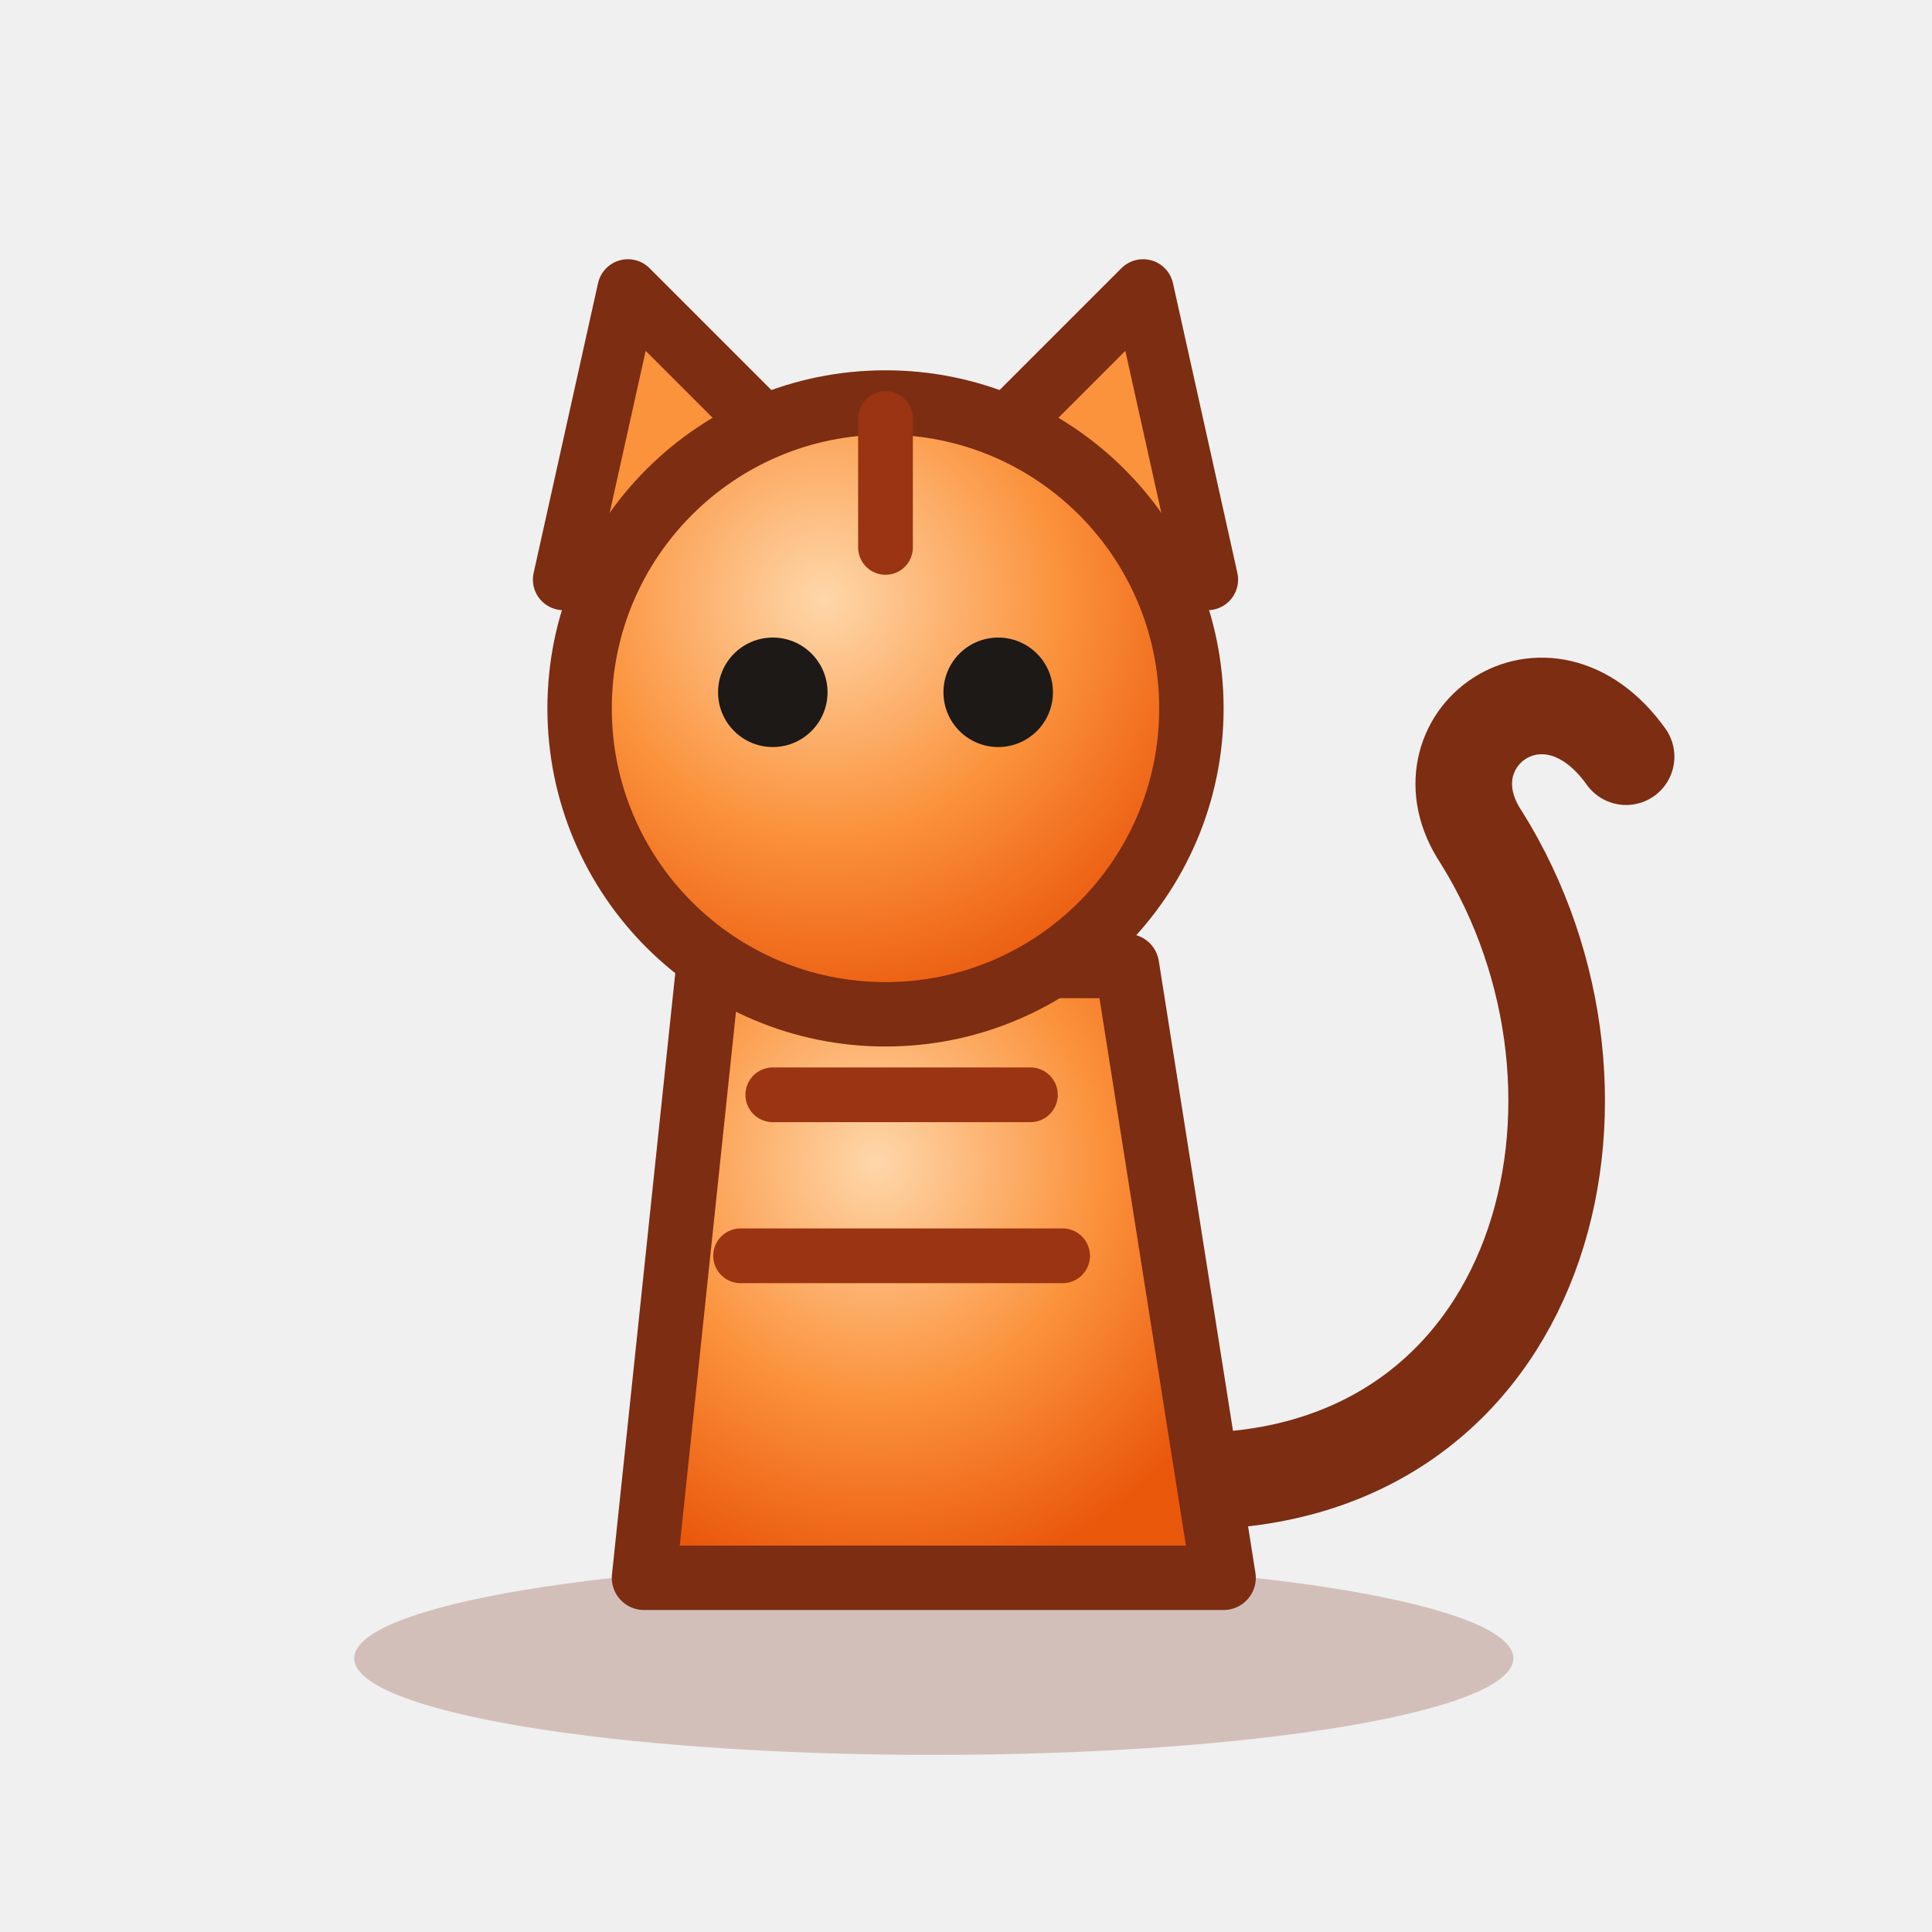
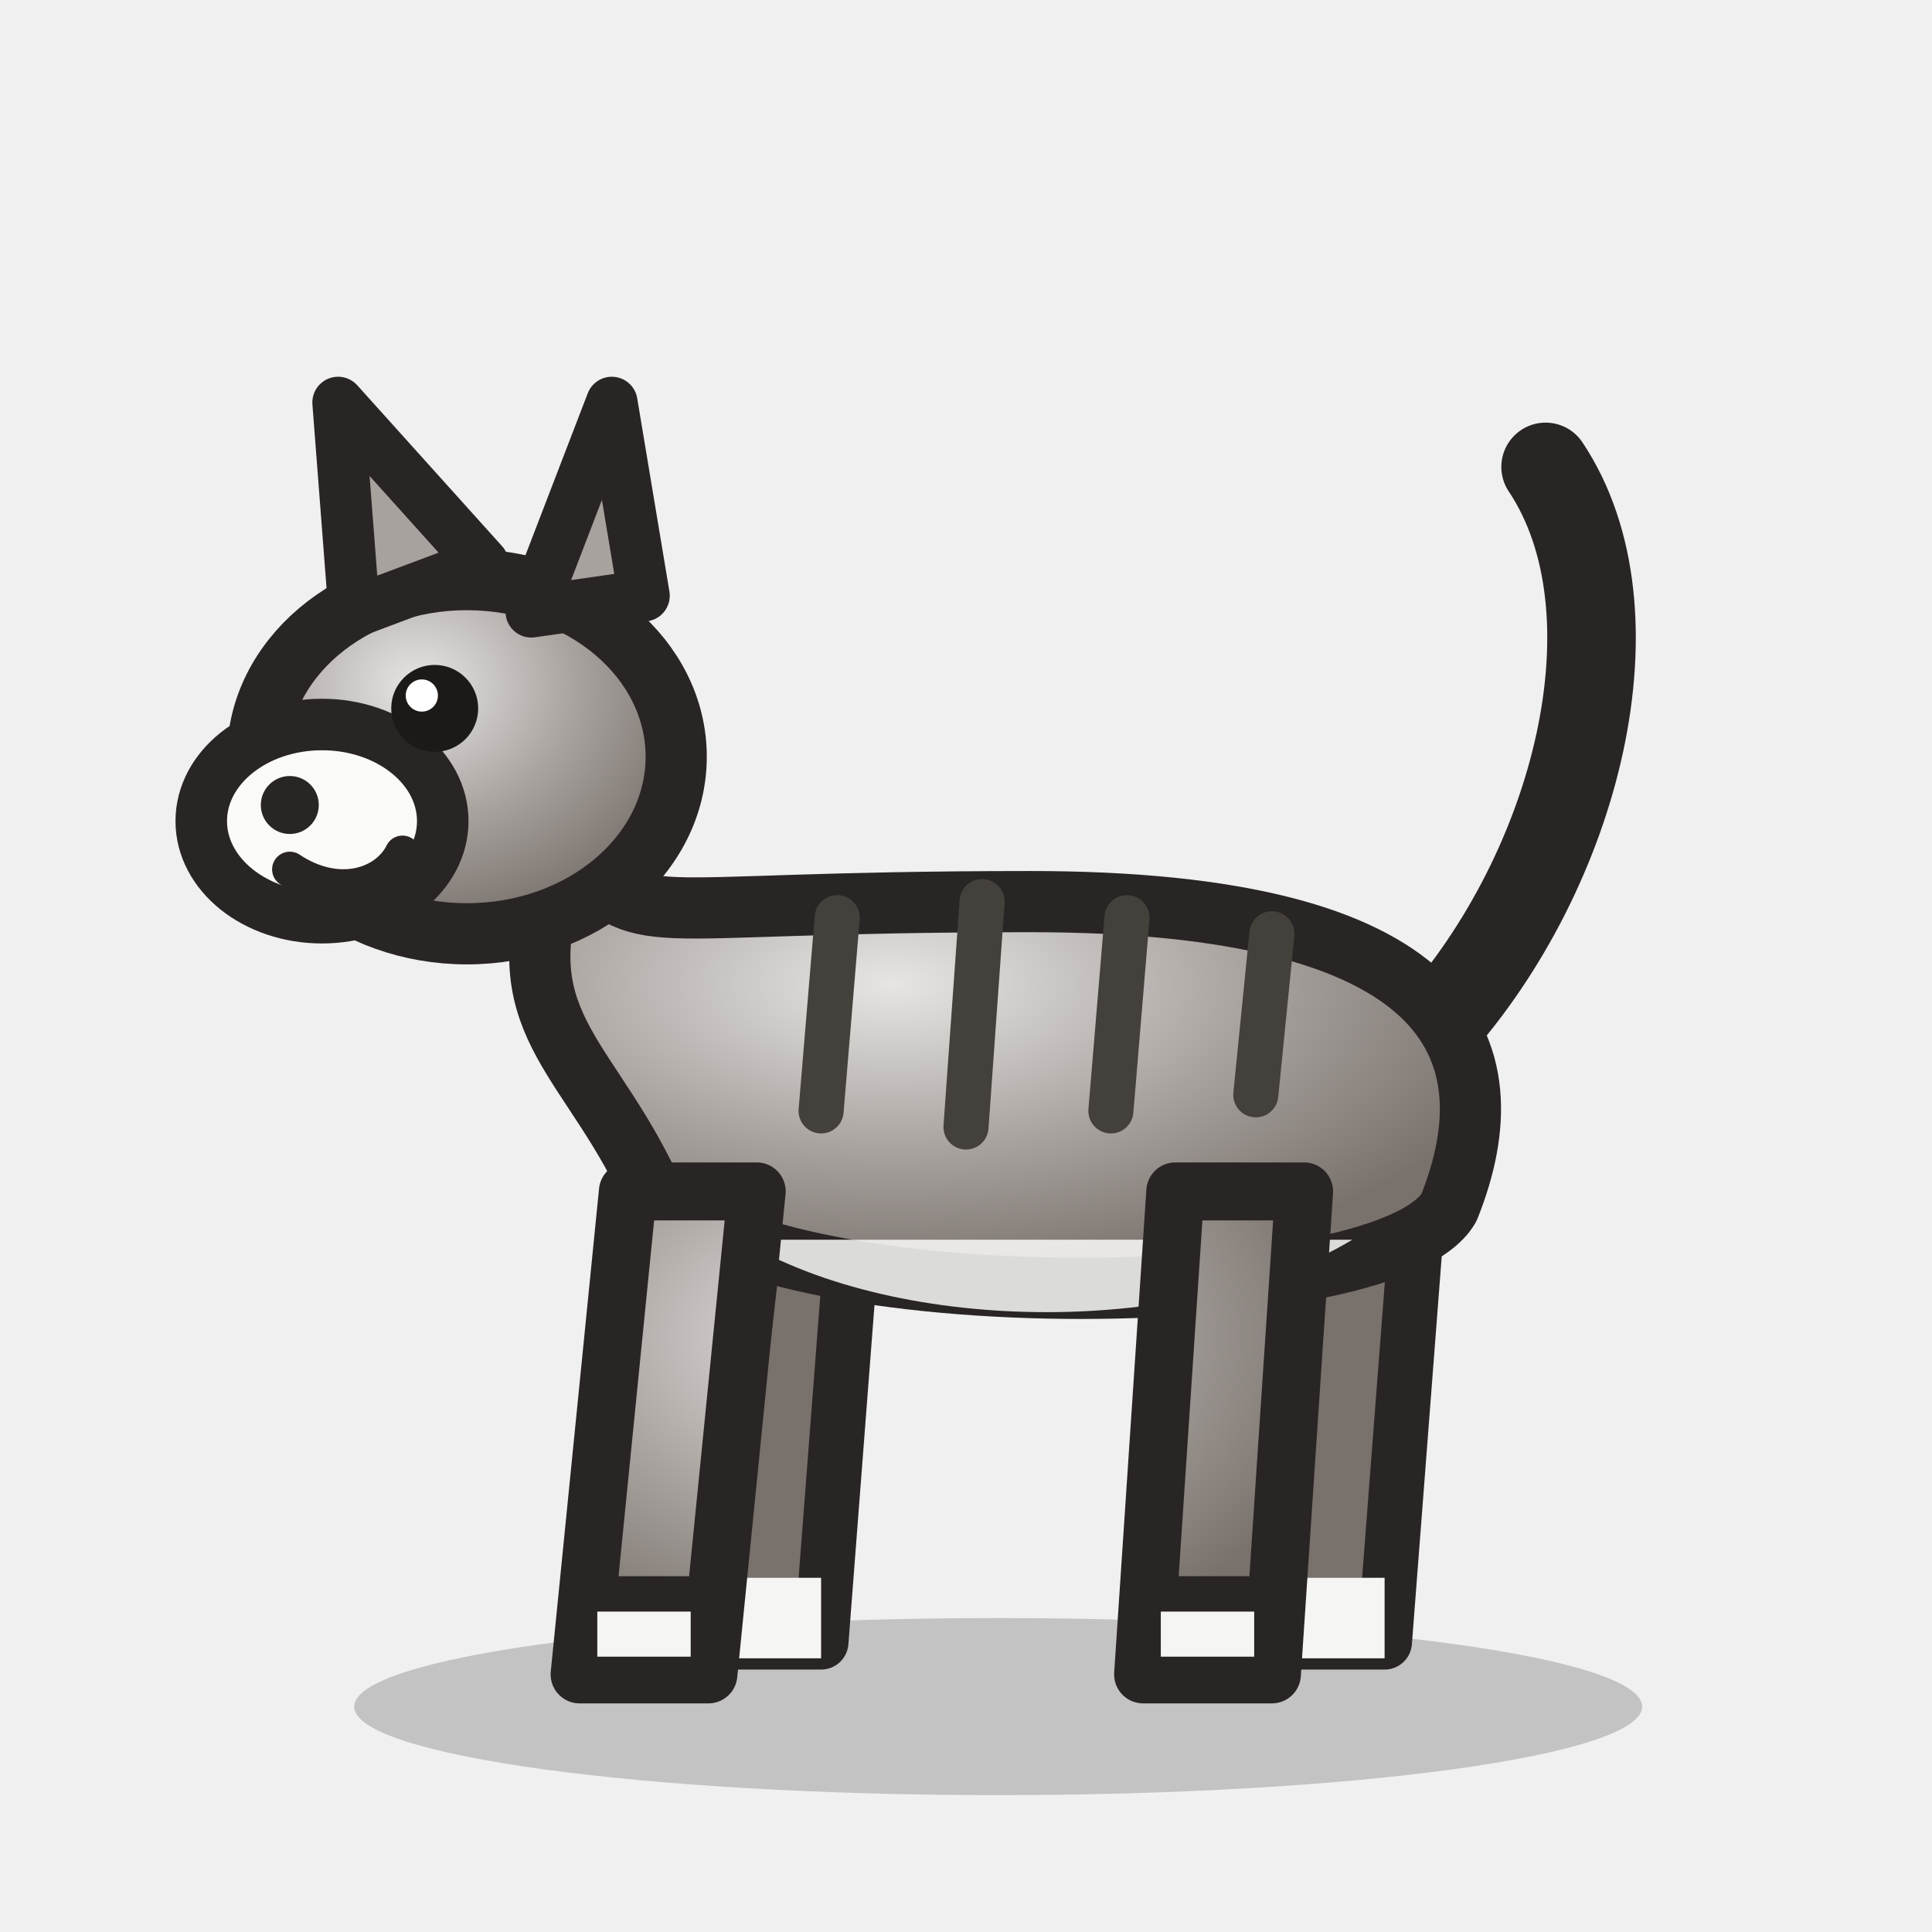
<svg xmlns="http://www.w3.org/2000/svg" fill="none" viewBox="0 0 120 120">
  <defs>
-     <radialGradient cx="40%" cy="32%" id="catOrg" r="70%">
-       <stop offset="0%" stop-color="#fed7aa" />
-       <stop offset="55%" stop-color="#fb923c" />
-       <stop offset="100%" stop-color="#ea580c" />
+     <radialGradient cx="38%" cy="30%" id="g_housecat" r="70%">
+       <stop offset="0%" stop-color="#e7e5e4" />
+       <stop offset="55%" stop-color="#a8a29e" />
+       <stop offset="100%" stop-color="#78716c" />
    </radialGradient>
  </defs>
-   <ellipse cx="58" cy="103" fill="#7c2d12" opacity="0.25" rx="36" ry="6" />
-   <path d="M74 92C96 92 102 68 92 52C88 46 96 40 101 47" stroke="#7c2d12" stroke-linecap="round" stroke-width="6" />
-   <path d="M40 98L44 60H70L76 98Z" fill="url(#catOrg)" stroke="#7c2d12" stroke-linejoin="round" stroke-width="4" />
-   <polygon fill="#fb923c" points="35,36 39,18 51,30" stroke="#7c2d12" stroke-linejoin="round" stroke-width="3.8" />
-   <polygon fill="#fb923c" points="75,36 71,18 59,30" stroke="#7c2d12" stroke-linejoin="round" stroke-width="3.8" />
-   <circle cx="55" cy="44" fill="url(#catOrg)" r="19" stroke="#7c2d12" stroke-width="4" />
-   <path d="M55 26V34M48 68H64M46 78H66" stroke="#9a3412" stroke-linecap="round" stroke-width="3.4" />
-   <circle cx="48" cy="43" fill="#1c1917" r="3.4" />
-   <circle cx="62" cy="43" fill="#1c1917" r="3.4" />
+   <ellipse cx="62" cy="106" fill="#292524" opacity="0.22" rx="40" ry="5.5" />
+   <path d="M89 64C98 54 102 38 96 29" fill="none" stroke="#292524" stroke-linecap="round" stroke-width="5.5" />
+   <path d="M47 76L44 102H51L53 76ZM81 76L79 102H86L88 76Z" fill="#78716c" stroke="#292524" stroke-linejoin="round" stroke-width="3.4" />
+   <path d="M44 98H51V103H44ZM79 98H86V103H79Z" fill="#f5f5f4" />
+   <path d="M35 53C41 58 38 56 64 56C90 56 94 65 90 75C86 82 44 82 40 73C36 65 31 63 35 53Z" fill="url(#g_housecat)" stroke="#292524" stroke-linejoin="round" stroke-width="3.8" />
+   <path d="M46 77C56 83 74 83 84 77" fill="#fafaf9" opacity="0.85" />
+   <path d="M52 57L51 69M61 56L60 70M70 57L69 69M79 58L78 68" stroke="#44403c" stroke-linecap="round" stroke-width="2.8" />
+   <path d="M39 74L36 104H44L47 74ZM73 74L71 104H79L81 74Z" fill="url(#g_housecat)" stroke="#292524" stroke-linejoin="round" stroke-width="3.6" />
+   <path d="M36 99H44V104H36ZM71 99H79V104H71Z" fill="#f5f5f4" stroke="#292524" stroke-linejoin="round" stroke-width="2.2" />
+   <ellipse cx="29" cy="47" fill="url(#g_housecat)" rx="13" ry="11" stroke="#292524" stroke-width="3.8" />
+   <ellipse cx="20" cy="51" fill="#fafaf9" rx="7.5" ry="6" stroke="#292524" stroke-width="3.2" />
+   <circle cx="18" cy="50" fill="#292524" r="1.8" />
+   <path d="M18 54C21 56 24 55 25 53" stroke="#292524" stroke-linecap="round" stroke-width="2.2" />
+   <circle cx="27" cy="44" fill="#1c1917" r="2.7" />
+   <circle cx="26.2" cy="43.2" fill="#ffffff" r="1" />
+   <path d="M22 38L21 25L30 35ZM33 38L38 25L40 37Z" fill="#a8a29e" stroke="#292524" stroke-linejoin="round" stroke-width="3.2" />
</svg>
